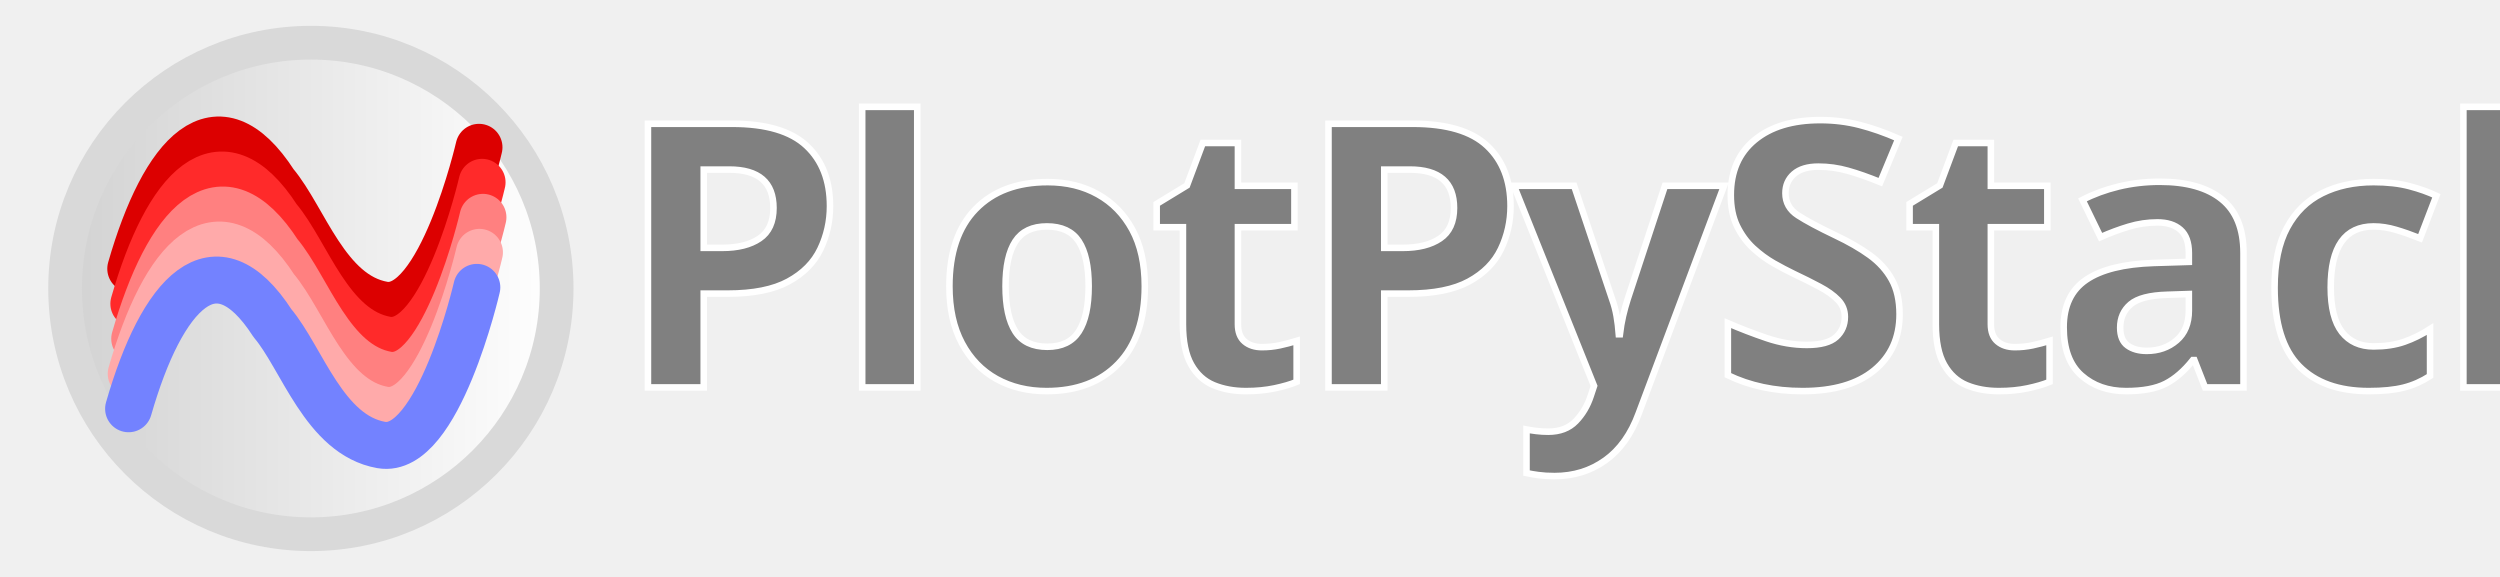
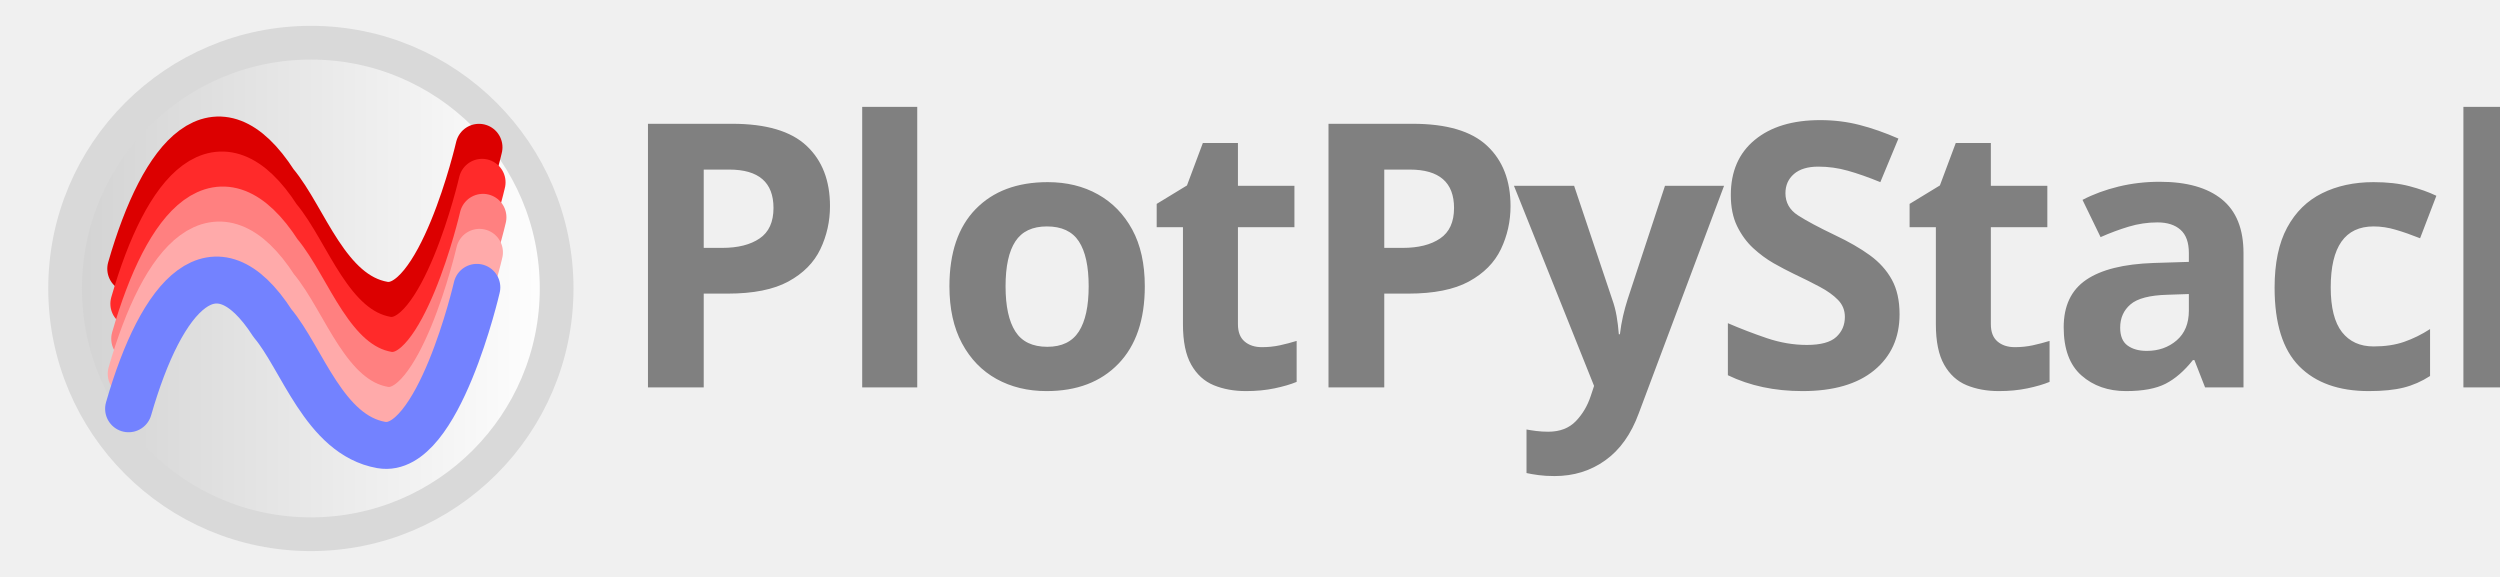
<svg xmlns="http://www.w3.org/2000/svg" xmlns:xlink="http://www.w3.org/1999/xlink" version="1.0" width="650" height="150" id="svg2">
  <defs id="defs4">
    <marker orient="auto" refY="0" refX="0" id="Arrow2Mend" style="overflow:visible">
      <path id="path3908" style="font-size:12px;fill-rule:evenodd;stroke-width:0.625;stroke-linejoin:round" d="M 8.719,4.034 -2.207,0.016 8.719,-4.002 c -1.745,2.372 -1.735,5.617 -6e-7,8.035 z" transform="scale(-0.6)" />
    </marker>
    <marker orient="auto" refY="0" refX="0" id="Arrow1Send" style="overflow:visible">
      <path id="path3896" d="M 0,0 5,-5 -12.5,0 5,5 Z" style="fill-rule:evenodd;stroke:#000000;stroke-width:1pt;marker-start:none" transform="matrix(-0.2,0,0,-0.2,-1.2,0)" />
    </marker>
    <marker orient="auto" refY="0" refX="0" id="Arrow1Mend" style="overflow:visible">
      <path id="path3890" d="M 0,0 5,-5 -12.5,0 5,5 Z" style="fill-rule:evenodd;stroke:#000000;stroke-width:1pt;marker-start:none" transform="matrix(-0.4,0,0,-0.4,-4,0)" />
    </marker>
    <marker orient="auto" refY="0" refX="0" id="Arrow2Lend" style="overflow:visible">
      <path id="path3902" style="font-size:12px;fill-rule:evenodd;stroke-width:0.625;stroke-linejoin:round" d="M 8.719,4.034 -2.207,0.016 8.719,-4.002 c -1.745,2.372 -1.735,5.617 -6e-7,8.035 z" transform="matrix(-1.1,0,0,-1.1,-1.1,0)" />
    </marker>
    <linearGradient id="linearGradient3812">
      <stop style="stop-color:#d2d2d2;stop-opacity:1;" offset="0" id="stop3814" />
      <stop style="stop-color:#ffffff;stop-opacity:1;" offset="1" id="stop3816" />
    </linearGradient>
    <linearGradient id="linearGradient3802">
      <stop style="stop-color:#808080;stop-opacity:1;" offset="0" id="stop3804" />
    </linearGradient>
    <linearGradient id="linearGradient3350">
      <stop style="stop-color:#00cb2b;stop-opacity:0.248;" offset="0" id="stop3352" />
      <stop style="stop-color:#00cb2b;stop-opacity:1;" offset="1" id="stop3354" />
    </linearGradient>
    <linearGradient id="linearGradient3342">
      <stop style="stop-color:#005a85;stop-opacity:1;" offset="0" id="stop3344" />
      <stop style="stop-color:#005a85;stop-opacity:0.752;" offset="1" id="stop3346" />
    </linearGradient>
    <linearGradient id="linearGradient3310">
      <stop id="stop3312" offset="0" style="stop-color:#ae0202;stop-opacity:1;" />
      <stop id="stop3314" offset="1" style="stop-color:#b47575;stop-opacity:1;" />
    </linearGradient>
    <linearGradient id="linearGradient2795">
      <stop style="stop-color:#b8b8b8;stop-opacity:0.498" offset="0" id="stop2797" />
      <stop style="stop-color:#7f7f7f;stop-opacity:0" offset="1" id="stop2799" />
    </linearGradient>
    <linearGradient id="linearGradient2787">
      <stop style="stop-color:#7f7f7f;stop-opacity:0.5" offset="0" id="stop2789" />
      <stop style="stop-color:#7f7f7f;stop-opacity:0" offset="1" id="stop2791" />
    </linearGradient>
    <linearGradient id="linearGradient3676">
      <stop style="stop-color:#b2b2b2;stop-opacity:0.5" offset="0" id="stop3678" />
      <stop style="stop-color:#b3b3b3;stop-opacity:0" offset="1" id="stop3680" />
    </linearGradient>
    <linearGradient id="linearGradient3236">
      <stop style="stop-color:#f4f4f4;stop-opacity:1" offset="0" id="stop3244" />
      <stop style="stop-color:#ffffff;stop-opacity:1" offset="1" id="stop3240" />
    </linearGradient>
    <linearGradient id="linearGradient4671">
      <stop style="stop-color:#ffd43b;stop-opacity:1" offset="0" id="stop4673" />
      <stop style="stop-color:#ffe873;stop-opacity:1" offset="1" id="stop4675" />
    </linearGradient>
    <linearGradient id="linearGradient4689">
      <stop style="stop-color:#5a9fd4;stop-opacity:1" offset="0" id="stop4691" />
      <stop style="stop-color:#306998;stop-opacity:1" offset="1" id="stop4693" />
    </linearGradient>
    <linearGradient x1="224.24" y1="144.757" x2="-65.309" y2="144.757" id="linearGradient2987" xlink:href="#linearGradient4671" gradientUnits="userSpaceOnUse" gradientTransform="translate(100.2702,99.61116)" />
    <linearGradient x1="172.942" y1="77.476" x2="26.67" y2="76.313" id="linearGradient2990" xlink:href="#linearGradient4689" gradientUnits="userSpaceOnUse" gradientTransform="translate(100.2702,99.61116)" />
    <linearGradient x1="172.942" y1="77.476" x2="26.67" y2="76.313" id="linearGradient2587" xlink:href="#linearGradient4689" gradientUnits="userSpaceOnUse" gradientTransform="translate(100.2702,99.61116)" />
    <linearGradient x1="224.24" y1="144.757" x2="-65.309" y2="144.757" id="linearGradient2589" xlink:href="#linearGradient4671" gradientUnits="userSpaceOnUse" gradientTransform="translate(100.2702,99.61116)" />
    <linearGradient x1="172.942" y1="77.476" x2="26.67" y2="76.313" id="linearGradient2248" xlink:href="#linearGradient4689" gradientUnits="userSpaceOnUse" gradientTransform="translate(100.2702,99.61116)" />
    <linearGradient x1="224.24" y1="144.757" x2="-65.309" y2="144.757" id="linearGradient2250" xlink:href="#linearGradient4671" gradientUnits="userSpaceOnUse" gradientTransform="translate(100.2702,99.61116)" />
    <linearGradient x1="224.24" y1="144.757" x2="-65.309" y2="144.757" id="linearGradient2255" xlink:href="#linearGradient4671" gradientUnits="userSpaceOnUse" gradientTransform="matrix(0.562541,0,0,0.567972,-11.5974,-7.60954)" />
    <linearGradient x1="172.942" y1="76.176" x2="26.67" y2="76.313" id="linearGradient2258" xlink:href="#linearGradient4689" gradientUnits="userSpaceOnUse" gradientTransform="matrix(0.562541,0,0,0.567972,-11.5974,-7.60954)" />
    <radialGradient cx="61.519" cy="132.286" r="29.037" fx="61.519" fy="132.286" id="radialGradient2801" xlink:href="#linearGradient2795" gradientUnits="userSpaceOnUse" gradientTransform="matrix(1,0,0,0.177966,0,108.7434)" />
    <linearGradient x1="150.961" y1="192.352" x2="112.031" y2="137.273" id="linearGradient1475" xlink:href="#linearGradient4671" gradientUnits="userSpaceOnUse" gradientTransform="matrix(0.562541,0,0,0.567972,-9.399749,-5.305317)" />
    <linearGradient x1="26.649" y1="20.604" x2="135.665" y2="114.398" id="linearGradient1478" xlink:href="#linearGradient4689" gradientUnits="userSpaceOnUse" gradientTransform="matrix(0.562541,0,0,0.567972,-9.399749,-5.305317)" />
    <radialGradient cx="61.519" cy="132.286" r="29.037" fx="61.519" fy="132.286" id="radialGradient1480" xlink:href="#linearGradient2795" gradientUnits="userSpaceOnUse" gradientTransform="matrix(2.382716e-8,-0.296405,1.43676,4.683673e-7,-128.544,150.5202)" />
    <radialGradient xlink:href="#linearGradient2795" id="radialGradient2421" gradientUnits="userSpaceOnUse" gradientTransform="matrix(1.7490565e-8,-0.239947,1.054668,3.7915457e-7,-78.10943,148.8591)" cx="61.519" cy="132.286" fx="61.519" fy="132.286" r="29.037" />
    <linearGradient xlink:href="#linearGradient4671-8" id="linearGradient3826-6" x1="36.971" y1="54.647" x2="87.705" y2="54.647" gradientUnits="userSpaceOnUse" />
    <linearGradient id="linearGradient4671-8">
      <stop style="stop-color:#ffd43b;stop-opacity:1" offset="0" id="stop4673-8" />
      <stop style="stop-color:#ffe873;stop-opacity:1" offset="1" id="stop4675-2" />
    </linearGradient>
    <linearGradient xlink:href="#linearGradient3812" id="linearGradient3818" x1="78.012" y1="80.303" x2="124.68" y2="28.603" gradientUnits="userSpaceOnUse" />
    <linearGradient xlink:href="#linearGradient3812" id="linearGradient4097" x1="-205.054" y1="55.606" x2="-64.806" y2="55.606" gradientUnits="userSpaceOnUse" gradientTransform="matrix(1.00804,0,0,1.361645,219.0151,-0.7162355)" />
  </defs>
-   <g id="g2" transform="translate(12.54483,6.717514)">
-     <g id="g1" transform="matrix(0.9104331,0,0,0.9104331,-7.283463,1.7365134e-6)">
-       <ellipse style="fill:url(#linearGradient4097);fill-opacity:1;stroke:#d9d9d9;stroke-width:9.632;stroke-dasharray:none;stroke-opacity:1" id="path4089" cx="83" cy="75" rx="70.184" ry="70.184" />
-       <path style="fill:none;stroke:#dc0000;stroke-width:13.403;stroke-linecap:round;stroke-linejoin:miter;stroke-miterlimit:0;stroke-dasharray:none;stroke-opacity:1" d="m 31.559,69.365 c 9.52,-33.112 24.685,-49.866 41.103,-24.435 8.442,10.002 14.793,31.921 31.061,34.779 16.268,2.858 27.292,-45.023 27.292,-45.023" id="path4099" />
-       <path style="fill:none;stroke:#ff2a2a;stroke-width:13.403;stroke-linecap:round;stroke-linejoin:miter;stroke-miterlimit:0;stroke-dasharray:none;stroke-opacity:1" d="M 32.441,79.364 C 41.96,46.252 57.125,29.497 73.544,54.929 c 8.442,10.002 14.793,31.921 31.061,34.779 16.268,2.858 27.292,-45.023 27.292,-45.023" id="path4099-8" />
-       <path style="fill:none;stroke:#ff8080;stroke-width:13.403;stroke-linecap:round;stroke-linejoin:miter;stroke-miterlimit:0;stroke-dasharray:none;stroke-opacity:1" d="m 32.691,89.363 c 9.52,-33.112 24.685,-49.866 41.103,-24.435 8.442,10.002 14.793,31.921 31.061,34.779 16.268,2.858 27.292,-45.023 27.292,-45.023" id="path4099-1" />
-       <path style="fill:none;stroke:#ffaaaa;stroke-width:13.403;stroke-linecap:round;stroke-linejoin:miter;stroke-miterlimit:0;stroke-dasharray:none;stroke-opacity:1" d="m 31.691,99.362 c 9.52,-33.112 24.685,-49.866 41.103,-24.435 8.442,10.002 14.793,31.921 31.061,34.779 16.268,2.858 27.292,-45.023 27.292,-45.023" id="path4099-3" />
-       <path style="fill:none;stroke:#7382ff;stroke-width:13.403;stroke-linecap:round;stroke-linejoin:miter;stroke-miterlimit:0;stroke-dasharray:none;stroke-opacity:1" d="m 30.941,109.361 c 9.52,-33.112 24.685,-49.866 41.103,-24.435 8.442,10.002 14.793,31.921 31.061,34.779 16.268,2.858 27.292,-45.023 27.292,-45.023" id="path4099-5" />
-     </g>
-     <text xml:space="preserve" style="font-style:italic;font-weight:bold;font-size:96px;line-height:1.5;font-family:'Century Gothic';-inkscape-font-specification:'Century Gothic Bold Italic';letter-spacing:-3.43px;fill:#808080;stroke-width:1.7;stroke-dasharray:none" x="147.282" y="94.01" id="text380">
-       <tspan id="tspan378" x="147.282" y="94.01" style="font-style:normal;font-variant:normal;font-weight:bold;font-stretch:normal;font-size:96px;font-family:Corbel;-inkscape-font-specification:'Corbel Bold';letter-spacing:-3.43px;fill:#808080;stroke:#ffffff;stroke-width:1.7;stroke-dasharray:none;stroke-opacity:1">PlotPyStack</tspan>
-     </text>
+   <g id="g1" transform="matrix(0.9104331,0,0,0.9104331,5.261363,6.717516)">
+     <ellipse style="fill:url(#linearGradient4097);fill-opacity:1;stroke:#d9d9d9;stroke-width:9.632;stroke-dasharray:none;stroke-opacity:1" id="path4089" cx="83" cy="75" rx="70.184" ry="70.184" />
+     <path style="fill:none;stroke:#dc0000;stroke-width:13.403;stroke-linecap:round;stroke-linejoin:miter;stroke-miterlimit:0;stroke-dasharray:none;stroke-opacity:1" d="m 31.559,69.365 c 9.52,-33.112 24.685,-49.866 41.103,-24.435 8.442,10.002 14.793,31.921 31.061,34.779 16.268,2.858 27.292,-45.023 27.292,-45.023" id="path4099" />
+     <path style="fill:none;stroke:#ff2a2a;stroke-width:13.403;stroke-linecap:round;stroke-linejoin:miter;stroke-miterlimit:0;stroke-dasharray:none;stroke-opacity:1" d="M 32.441,79.364 C 41.96,46.252 57.125,29.497 73.544,54.929 c 8.442,10.002 14.793,31.921 31.061,34.779 16.268,2.858 27.292,-45.023 27.292,-45.023" id="path4099-8" />
+     <path style="fill:none;stroke:#ff8080;stroke-width:13.403;stroke-linecap:round;stroke-linejoin:miter;stroke-miterlimit:0;stroke-dasharray:none;stroke-opacity:1" d="m 32.691,89.363 c 9.52,-33.112 24.685,-49.866 41.103,-24.435 8.442,10.002 14.793,31.921 31.061,34.779 16.268,2.858 27.292,-45.023 27.292,-45.023" id="path4099-1" />
+     <path style="fill:none;stroke:#ffaaaa;stroke-width:13.403;stroke-linecap:round;stroke-linejoin:miter;stroke-miterlimit:0;stroke-dasharray:none;stroke-opacity:1" d="m 31.691,99.362 c 9.52,-33.112 24.685,-49.866 41.103,-24.435 8.442,10.002 14.793,31.921 31.061,34.779 16.268,2.858 27.292,-45.023 27.292,-45.023" id="path4099-3" />
+     <path style="fill:none;stroke:#7382ff;stroke-width:13.403;stroke-linecap:round;stroke-linejoin:miter;stroke-miterlimit:0;stroke-dasharray:none;stroke-opacity:1" d="m 30.941,109.361 c 9.52,-33.112 24.685,-49.866 41.103,-24.435 8.442,10.002 14.793,31.921 31.061,34.779 16.268,2.858 27.292,-45.023 27.292,-45.023" id="path4099-5" />
  </g>
+   <text xml:space="preserve" style="font-style:italic;font-weight:bold;font-size:96px;line-height:1.5;font-family:'Century Gothic';-inkscape-font-specification:'Century Gothic Bold Italic';letter-spacing:-3.43px;fill:#808080;stroke-width:1.7;stroke-dasharray:none;stroke:none" x="159.827" y="100.728" id="text380">
+     <tspan id="tspan378" x="159.827" y="100.728" style="font-style:normal;font-variant:normal;font-weight:bold;font-stretch:normal;font-size:96px;font-family:Corbel;-inkscape-font-specification:'Corbel Bold';letter-spacing:-3.43px;fill:#808080;stroke:none;stroke-width:1.7;stroke-dasharray:none;stroke-opacity:1">PlotPyStack</tspan>
+   </text>
</svg>
